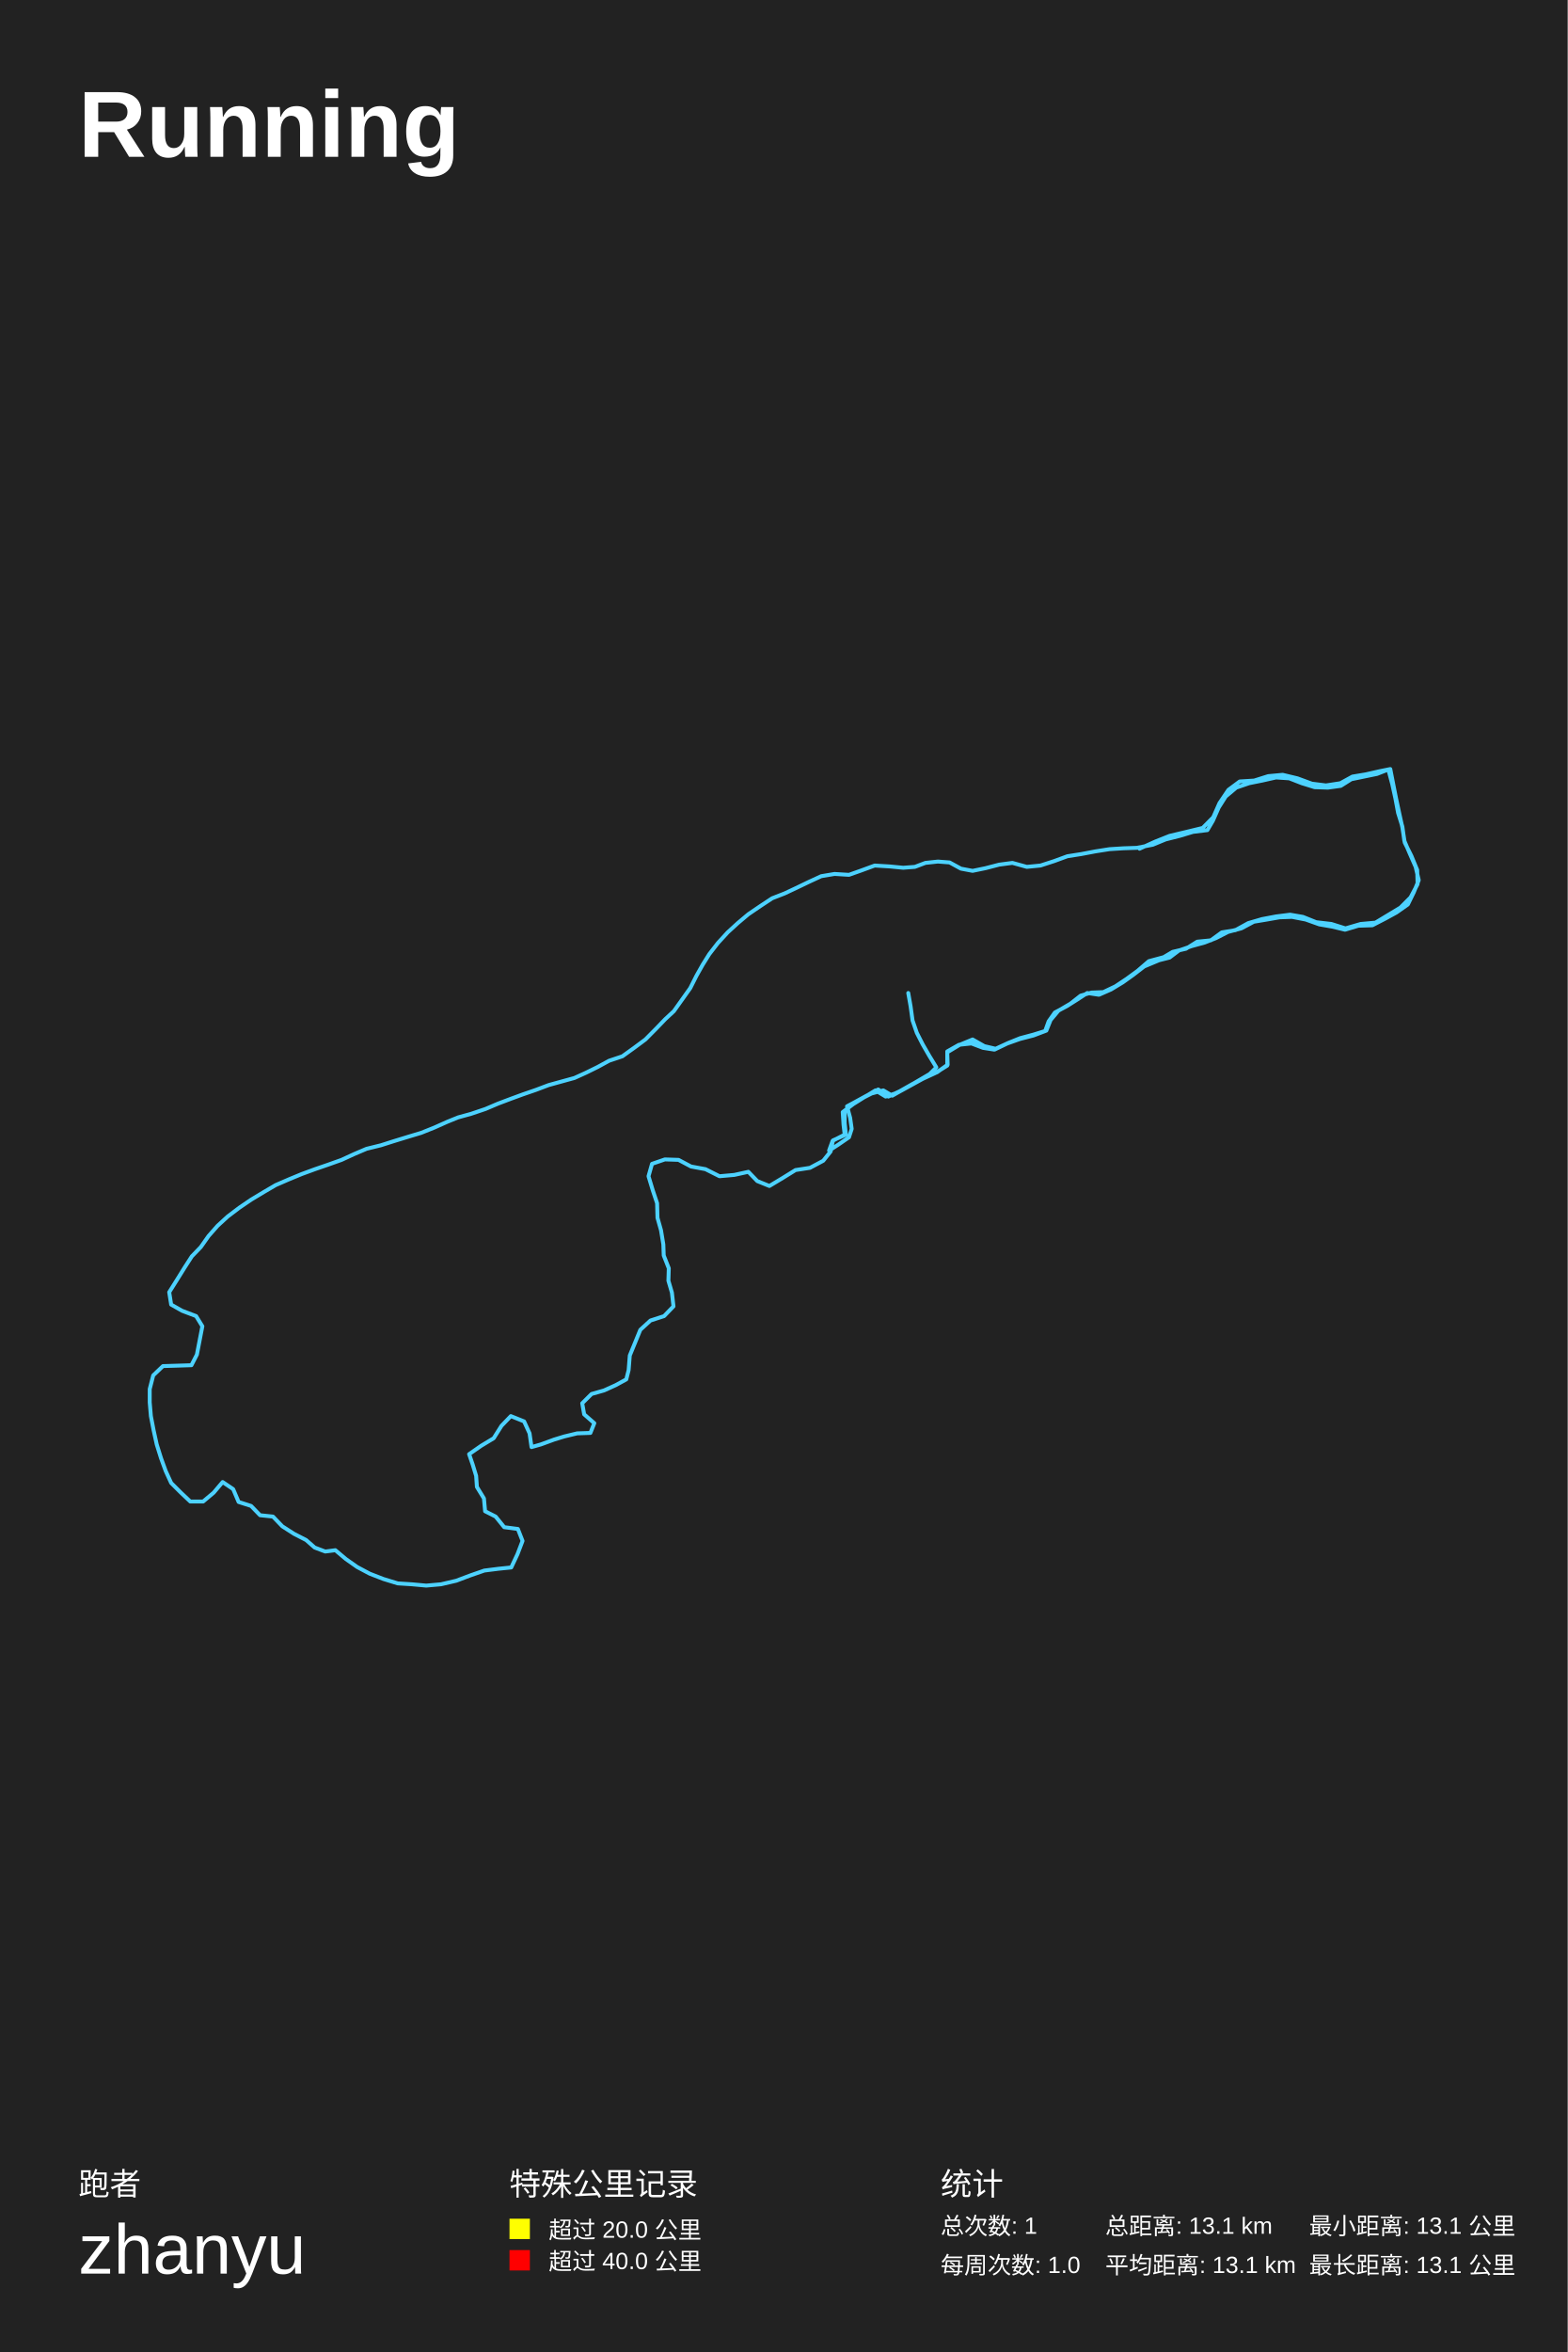
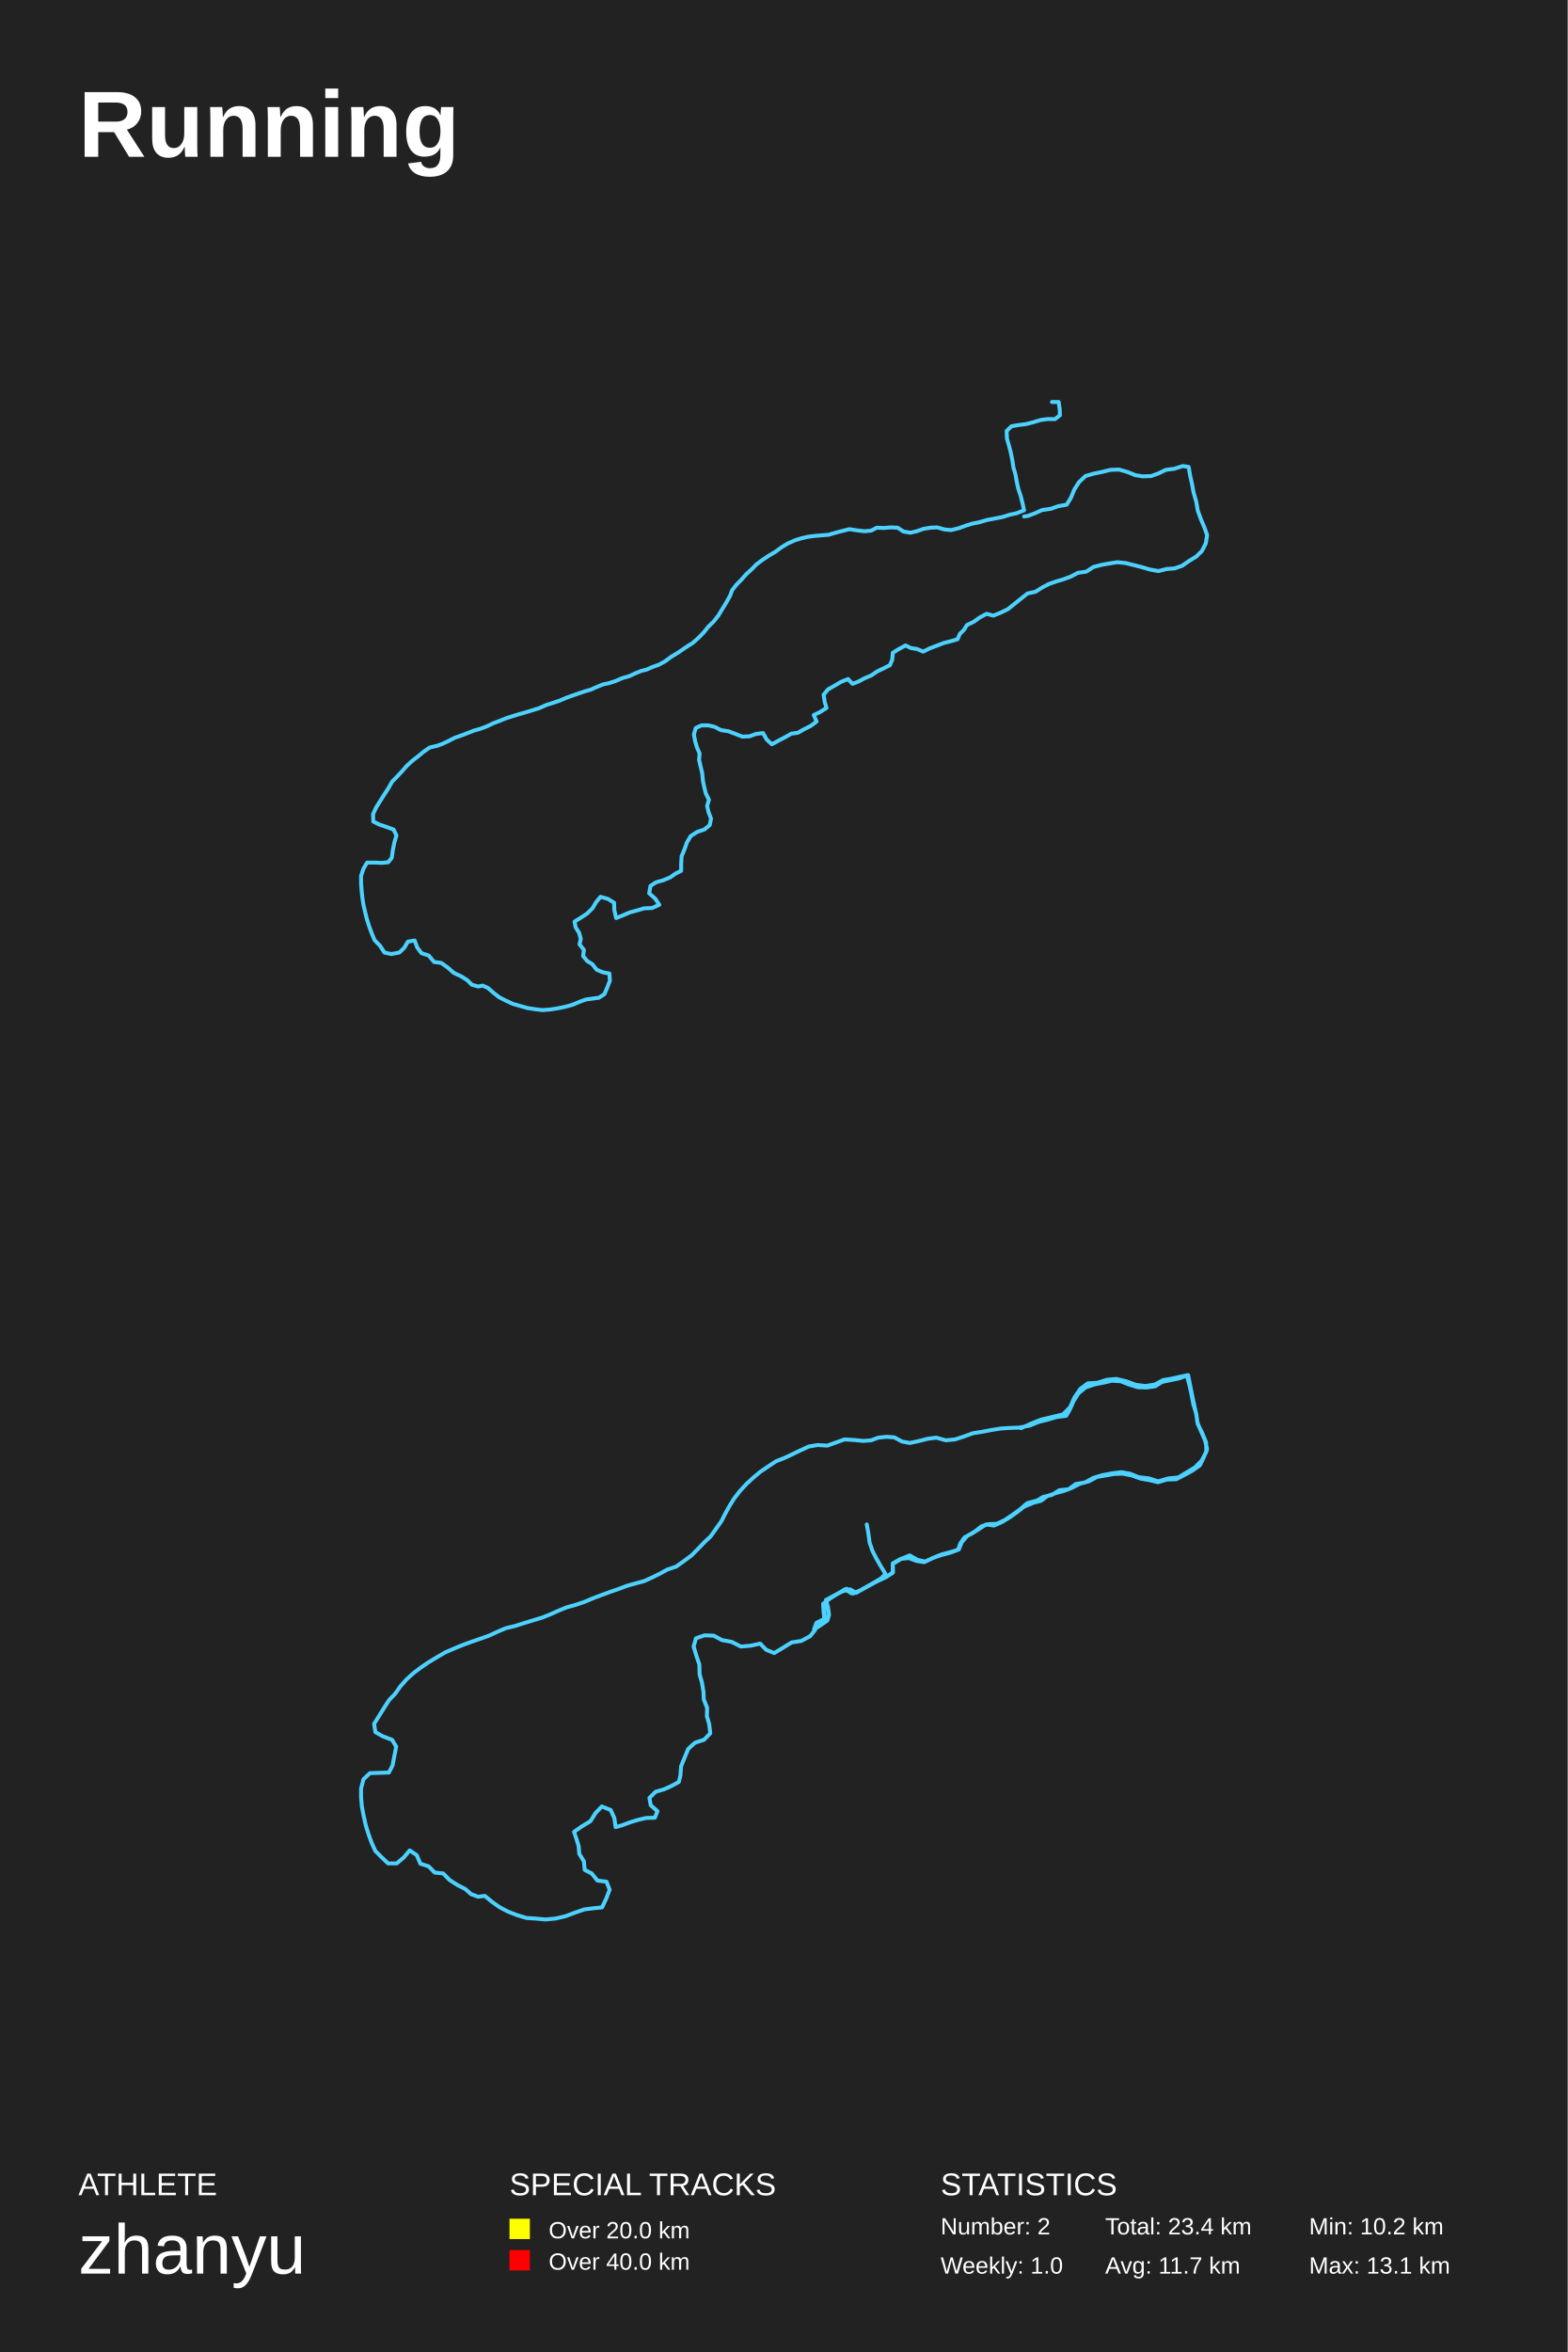
<svg xmlns="http://www.w3.org/2000/svg" baseProfile="full" height="300mm" version="1.1" viewBox="0,0,200,300" width="200mm">
  <defs />
  <rect fill="#222222" height="300" width="200" x="0" y="0" />
  <text fill="#FFFFFF" style="font-size:12px; font-family:Arial; font-weight:bold;" x="10" y="20">Running</text>
-   <text fill="#FFFFFF" style="font-size:4px; font-family:Arial" x="10" y="280">跑者</text>
+   <text fill="#FFFFFF" style="font-size:4px; font-family:Arial" x="10" y="280">ATHLETE</text>
  <text fill="#FFFFFF" style="font-size:9px; font-family:Arial" x="10" y="290">zhanyu</text>
-   <text fill="#FFFFFF" style="font-size:4px; font-family:Arial" x="65" y="280">特殊公里记录</text>
+   <text fill="#FFFFFF" style="font-size:4px; font-family:Arial" x="65" y="280">SPECIAL TRACKS</text>
  <rect fill="yellow" height="2.6" width="2.6" x="65" y="283" />
-   <text fill="#FFFFFF" style="font-size:3px; font-family:Arial" x="70" y="285.5">超过 20.0 公里</text>
+   <text fill="#FFFFFF" style="font-size:3px; font-family:Arial" x="70" y="285.5">Over 20.0 km</text>
  <rect fill="red" height="2.6" width="2.6" x="65" y="287" />
-   <text fill="#FFFFFF" style="font-size:3px; font-family:Arial" x="70" y="289.5">超过 40.0 公里</text>
-   <text fill="#FFFFFF" style="font-size:4px; font-family:Arial" x="120" y="280">统计</text>
-   <text fill="#FFFFFF" style="font-size:3px; font-family:Arial" x="120" y="285">总次数: 1</text>
-   <text fill="#FFFFFF" style="font-size:3px; font-family:Arial" x="120" y="290">每周次数: 1.0</text>
-   <text fill="#FFFFFF" style="font-size:3px; font-family:Arial" x="141" y="285">总距离: 13.1 km</text>
-   <text fill="#FFFFFF" style="font-size:3px; font-family:Arial" x="141" y="290">平均距离: 13.1 km</text>
-   <text fill="#FFFFFF" style="font-size:3px; font-family:Arial" x="167" y="285">最小距离: 13.1 公里</text>
-   <text fill="#FFFFFF" style="font-size:3px; font-family:Arial" x="167" y="290">最长距离: 13.1 公里</text>
-   <polyline fill="none" points="145.376,108.255 147.366,107.352 149.207,106.618 151.346,106.11 153.436,105.602 154.779,104.247 155.576,102.441 156.72,100.747 158.163,99.674 160.004,99.561 161.795,98.997 163.636,98.827 165.526,99.279 167.367,99.957 169.158,100.182 170.999,99.9 172.542,99.053 174.233,98.771 175.975,98.376 177.368,98.094 177.766,100.126 178.114,101.876 178.512,103.739 178.91,105.546 179.209,107.465 180.055,109.159 180.801,110.965 180.851,112.772 179.955,114.465 178.662,115.764 177.069,116.724 175.477,117.683 173.587,117.853 171.646,118.417 169.855,117.853 167.915,117.627 166.223,116.949 164.581,116.667 162.79,116.893 160.999,117.232 159.257,117.74 157.615,118.643 155.874,118.925 154.481,119.941 152.74,120.111 151.297,121.014 149.605,121.409 148.461,122.087 146.57,122.595 145.127,123.837 143.734,124.853 142.291,125.813 140.749,126.547 139.256,126.603 137.863,126.998 136.569,128.014 135.027,128.918 134.032,130.103 133.485,131.458 131.843,131.966 130.151,132.418 128.609,133.039 127.017,133.772 125.574,133.434 124.081,132.587 122.439,133.264 120.847,134.224 120.897,135.805 119.553,136.764 117.961,137.442 116.369,138.289 114.777,139.192 113.334,139.869 112.041,138.966 110.448,139.813 108.906,140.66 107.762,141.789 107.762,143.256 107.911,144.724 106.269,145.458 105.971,146.869 105.025,148.055 103.334,148.958 101.493,149.24 99.851,150.256 98.159,151.272 96.617,150.651 95.472,149.466 93.681,149.861 91.791,150.03 89.999,149.127 88.158,148.789 86.566,147.942 84.825,147.885 83.183,148.45 82.735,150.03 83.283,151.837 83.83,153.474 83.88,155.337 84.327,156.917 84.626,158.724 84.676,160.135 85.322,161.772 85.273,163.353 85.721,164.877 85.92,166.627 84.725,167.869 82.984,168.433 81.69,169.619 81.044,171.199 80.347,172.893 80.198,174.755 79.899,175.941 78.556,176.675 77.063,177.352 75.471,177.804 74.277,178.989 74.526,180.4 75.819,181.529 75.322,182.771 73.63,182.827 71.988,183.223 70.695,183.618 69.003,184.239 67.809,184.577 67.56,182.827 66.864,181.303 65.172,180.626 63.978,181.868 62.983,183.448 61.391,184.408 59.848,185.481 60.296,186.779 60.744,188.246 60.843,189.658 61.739,191.125 61.888,192.762 63.232,193.44 64.326,194.794 66.068,195.02 66.665,196.544 66.018,198.238 65.222,199.931 63.58,200.1 61.789,200.326 59.998,200.947 58.206,201.624 56.266,202.076 54.375,202.245 52.534,202.076 50.743,201.963 48.902,201.399 47.161,200.721 45.569,199.874 44.126,198.858 42.783,197.73 41.489,197.899 40.146,197.391 39.051,196.431 37.509,195.641 36.016,194.681 34.822,193.44 33.18,193.27 32.036,192.085 30.443,191.577 29.747,189.94 28.404,189.037 27.259,190.391 25.916,191.52 24.274,191.52 23.08,190.391 21.836,189.15 21.139,187.626 20.542,185.989 19.995,184.239 19.597,182.432 19.249,180.626 19.1,178.876 19.1,177.183 19.547,175.433 20.791,174.247 22.632,174.191 24.423,174.134 25.12,172.78 25.468,170.973 25.816,169.167 25.02,167.869 23.229,167.191 21.836,166.401 21.587,164.82 22.582,163.24 23.528,161.716 24.473,160.248 25.617,159.063 26.612,157.651 27.757,156.353 29.05,155.167 30.543,154.038 32.036,153.022 33.628,152.063 35.17,151.16 36.862,150.426 38.504,149.748 40.195,149.127 41.837,148.563 43.579,147.942 45.171,147.208 46.763,146.531 48.604,146.079 50.196,145.571 52.037,145.006 53.729,144.498 55.42,143.821 57.062,143.087 58.455,142.522 60.097,142.071 61.938,141.45 63.53,140.772 65.172,140.152 66.714,139.587 68.356,139.022 69.998,138.402 71.64,137.95 73.282,137.498 74.775,136.821 76.267,136.087 77.71,135.297 79.402,134.732 80.894,133.66 82.337,132.587 83.681,131.232 84.875,129.99 85.969,128.974 87.014,127.506 88.059,126.038 88.855,124.458 89.651,123.046 90.497,121.692 91.592,120.28 92.835,118.925 94.129,117.74 95.472,116.611 96.965,115.595 98.507,114.578 100.1,113.957 101.542,113.28 103.184,112.49 104.776,111.756 106.468,111.473 108.309,111.586 109.901,111.022 111.593,110.401 113.483,110.514 115.225,110.683 116.717,110.57 118.061,110.062 119.653,109.893 121.146,110.006 122.588,110.796 124.081,111.078 125.723,110.739 127.464,110.288 129.156,110.062 130.997,110.57 132.738,110.401 134.48,109.836 136.171,109.215 137.963,108.933 139.754,108.594 141.545,108.312 143.336,108.199 145.028,108.143 147.068,107.747 148.709,107.07 150.501,106.618 152.192,106.11 154.033,105.884 154.73,104.699 155.476,103.005 156.372,101.594 157.715,100.465 159.357,99.9 161.049,99.561 162.79,99.166 164.482,99.279 166.074,99.9 167.716,100.408 169.407,100.465 171.049,100.239 172.393,99.392 174.034,99.053 175.676,98.715 177.119,98.15 177.617,100.013 178.015,101.82 178.363,103.683 178.91,105.433 179.159,107.239 179.856,108.876 180.602,110.57 181.0,112.264 180.353,113.844 179.607,115.369 178.164,116.385 176.721,117.175 175.079,118.022 173.288,118.079 171.596,118.587 169.955,118.191 168.313,117.909 166.571,117.288 164.83,116.949 163.238,117.006 161.646,117.288 159.954,117.57 158.362,118.417 156.67,118.869 155.128,119.659 153.685,120.224 152.043,120.675 150.401,121.24 149.207,122.143 147.864,122.482 145.973,123.272 144.58,124.345 143.236,125.305 141.744,126.208 140.201,126.885 138.709,126.659 137.415,127.506 136.072,128.353 134.579,129.143 133.783,130.272 133.335,131.514 131.843,132.079 130.101,132.53 128.509,133.095 126.867,133.885 125.424,133.66 123.932,133.095 122.34,133.264 120.847,134.111 120.847,135.918 119.305,136.877 117.713,137.611 116.071,138.514 114.528,139.361 112.986,139.869 111.692,139.079 110.299,139.926 108.856,140.829 107.513,141.845 107.612,143.426 107.762,144.724 106.219,145.514 105.771,146.756 106.916,146.022 108.309,145.063 108.657,143.99 108.458,142.579 108.06,141.111 109.652,140.264 111.195,139.474 112.687,139.079 113.832,139.756 115.424,138.853 117.066,137.893 118.608,136.99 119.454,136.143 118.558,134.676 117.713,133.208 116.966,131.74 116.419,130.159 116.17,128.353 115.872,126.659" stroke="#4DD2FF" stroke-linecap="round" stroke-linejoin="round" stroke-width="0.5" />
+   <text fill="#FFFFFF" style="font-size:3px; font-family:Arial" x="70" y="289.5">Over 40.0 km</text>
+   <text fill="#FFFFFF" style="font-size:4px; font-family:Arial" x="120" y="280">STATISTICS</text>
+   <text fill="#FFFFFF" style="font-size:3px; font-family:Arial" x="120" y="285">Number: 2</text>
+   <text fill="#FFFFFF" style="font-size:3px; font-family:Arial" x="120" y="290">Weekly: 1.0</text>
+   <text fill="#FFFFFF" style="font-size:3px; font-family:Arial" x="141" y="285">Total: 23.4 km</text>
+   <text fill="#FFFFFF" style="font-size:3px; font-family:Arial" x="141" y="290">Avg: 11.7 km</text>
+   <text fill="#FFFFFF" style="font-size:3px; font-family:Arial" x="167" y="285">Min: 10.2 km</text>
+   <text fill="#FFFFFF" style="font-size:3px; font-family:Arial" x="167" y="290">Max: 13.1 km</text>
+   <polyline fill="none" points="130.649,65.878 131.146,65.802 132.042,65.464 132.971,65.05 134.065,64.899 135.027,64.56 136.088,64.372 136.619,63.507 137.05,62.453 137.647,61.512 138.477,60.721 139.505,60.42 140.6,60.194 141.661,59.931 142.756,59.893 143.817,60.194 144.845,60.608 145.774,60.759 146.869,60.721 147.797,60.383 148.726,59.931 149.854,59.78 150.882,59.442 151.645,59.555 151.844,60.721 152.076,61.738 152.275,62.829 152.607,63.958 152.806,65.125 153.204,66.216 153.635,67.233 154.0,68.249 153.834,69.303 153.337,70.281 152.607,70.996 151.678,71.561 150.816,72.163 149.854,72.502 148.826,72.577 147.797,72.84 146.736,72.652 145.708,72.351 144.679,72.088 143.618,71.824 142.557,71.711 141.561,71.862 140.533,72.05 139.505,72.313 138.576,72.916 137.515,73.066 136.586,73.555 135.657,73.894 134.762,74.158 133.8,74.496 132.937,74.948 132.108,75.475 131.08,75.701 130.184,76.416 129.388,77.056 128.592,77.695 127.663,78.147 126.735,78.523 125.872,78.297 125.01,78.749 124.214,79.314 123.351,79.728 122.986,80.33 122.456,80.857 122.157,81.534 121.262,81.798 120.366,82.023 119.504,82.362 118.608,82.701 117.779,83.115 116.983,82.776 116.22,82.663 115.523,82.324 114.628,82.814 113.898,83.265 113.832,84.131 113.533,84.846 112.704,85.26 111.908,85.636 111.145,86.163 110.316,86.502 109.486,86.953 108.757,87.217 108.193,86.615 107.33,86.953 106.501,87.443 105.639,87.932 105.075,88.609 105.208,89.513 105.44,90.303 104.611,90.83 103.814,91.206 104.179,92.034 103.416,92.599 102.587,93.013 101.791,93.464 100.962,93.577 100.166,94.029 99.303,94.48 98.474,94.932 97.811,94.33 97.346,93.502 96.451,93.615 95.622,93.916 94.693,93.953 93.83,93.615 92.935,93.276 91.973,93.126 91.177,92.712 90.381,92.523 89.485,92.523 88.756,92.862 88.523,93.69 88.689,94.556 88.921,95.346 89.253,96.099 89.187,96.927 89.386,97.792 89.585,98.62 89.684,99.636 89.85,100.426 90.049,101.217 90.447,102.007 90.215,102.797 90.381,103.55 90.713,104.416 90.547,105.243 89.85,105.808 88.955,106.109 88.125,106.636 87.628,107.464 87.329,108.329 86.964,109.195 86.898,110.136 86.898,111.076 86.201,111.415 85.505,111.904 84.609,112.281 83.681,112.544 82.984,112.996 82.818,113.937 83.581,114.614 84.112,115.404 83.183,115.818 82.188,115.856 81.292,116.119 80.33,116.383 79.369,116.797 78.606,117.098 78.373,116.082 78.34,115.141 77.544,114.652 76.615,114.388 76.052,115.065 75.587,115.856 74.891,116.533 74.095,117.06 73.299,117.549 73.431,118.264 73.896,119.017 74.095,119.769 73.929,120.447 74.493,121.162 74.393,121.952 74.924,122.592 75.554,122.968 76.118,123.683 76.914,124.022 77.743,124.172 77.81,125.075 77.478,125.941 77.113,126.806 76.416,127.258 75.62,127.371 74.758,127.484 73.929,127.785 73.033,128.161 72.071,128.425 71.143,128.613 70.181,128.763 69.219,128.838 68.257,128.726 67.295,128.575 66.366,128.312 65.437,128.048 64.542,127.634 63.713,127.22 62.983,126.656 62.253,126.016 61.59,125.715 60.993,125.828 60.197,125.602 59.633,125.038 58.87,124.549 57.908,124.097 57.079,123.382 56.283,122.818 55.387,122.705 54.69,121.877 53.762,121.576 53.231,120.861 52.899,119.958 52.037,120.108 51.572,120.898 50.942,121.5 49.914,121.689 49.052,121.5 48.455,120.597 47.791,119.92 47.459,119.13 47.095,118.151 46.796,117.21 46.597,116.383 46.365,115.404 46.232,114.501 46.133,113.598 46.066,112.657 46.066,111.716 46.365,110.813 46.829,110.023 47.891,110.023 48.687,110.06 49.516,109.985 49.98,109.421 50.113,108.442 50.312,107.464 50.577,106.561 50.213,105.808 49.284,105.469 48.388,105.168 47.625,104.792 47.592,103.851 47.99,102.985 48.488,102.195 48.985,101.405 49.549,100.539 50.014,99.711 50.644,99.072 51.274,98.394 51.904,97.679 52.601,97.039 53.33,96.475 54.06,95.873 54.823,95.346 55.785,95.12 56.415,94.894 57.211,94.518 58.007,94.104 58.77,93.841 59.566,93.539 60.429,93.201 61.225,92.975 62.054,92.674 62.916,92.26 63.713,91.959 64.542,91.62 65.371,91.357 66.233,91.093 67.029,90.867 67.892,90.604 68.754,90.341 69.683,89.927 70.512,89.663 71.408,89.362 72.204,89.023 73.033,88.722 73.896,88.421 74.692,88.158 75.355,87.97 76.118,87.631 76.947,87.292 77.677,87.142 78.506,86.878 79.369,86.502 80.297,86.238 81.093,85.862 81.856,85.561 82.486,85.41 83.249,85.072 84.012,84.808 84.842,84.357 85.604,83.792 86.533,83.228 87.462,82.588 88.357,82.023 89.12,81.346 89.817,80.631 90.348,79.953 91.044,79.276 91.641,78.523 92.139,77.695 92.67,76.83 93.134,76.002 93.399,75.287 93.963,74.572 94.593,73.932 95.19,73.254 95.854,72.652 96.517,71.975 97.28,71.41 98.076,70.883 98.905,70.394 99.668,69.829 100.464,69.34 101.393,68.926 102.222,68.663 103.018,68.475 103.881,68.362 104.776,68.286 105.705,68.211 106.601,67.948 107.463,67.722 108.359,67.496 109.321,67.647 110.283,67.759 111.145,67.684 111.842,67.308 112.77,67.345 113.633,67.27 114.528,67.308 115.258,67.797 116.154,67.948 116.95,67.759 117.812,67.458 118.708,67.308 119.57,67.27 120.499,67.534 121.328,67.609 122.29,67.383 123.219,67.044 124.081,66.781 125.01,66.593 125.905,66.329 126.9,66.141 127.862,65.953 128.824,65.652 129.687,65.464 130.649,65.087 130.45,64.184 130.217,63.243 129.919,62.377 129.72,61.474 129.554,60.533 129.289,59.63 129.156,58.727 128.957,57.748 128.725,56.845 128.459,55.941 128.426,54.963 129.057,54.361 129.985,54.21 130.881,54.097 131.776,53.871 132.771,53.57 133.601,53.457 134.596,53.457 135.226,52.968 135.193,52.178 135.06,51.274 134.198,51.274" stroke="#4DD2FF" stroke-linecap="round" stroke-linejoin="round" stroke-width="0.5" />
+   <polyline fill="none" points="130.251,182.17 131.577,181.568 132.805,181.079 134.231,180.74 135.624,180.401 136.52,179.498 137.05,178.294 137.813,177.165 138.775,176.45 140.002,176.374 141.197,175.998 142.424,175.885 143.684,176.186 144.912,176.638 146.106,176.788 147.333,176.6 148.361,176.036 149.489,175.847 150.65,175.584 151.579,175.396 151.844,176.751 152.076,177.917 152.342,179.159 152.607,180.364 152.806,181.643 153.37,182.772 153.867,183.977 153.9,185.181 153.303,186.31 152.441,187.176 151.38,187.816 150.318,188.456 149.058,188.568 147.764,188.945 146.57,188.568 145.276,188.418 144.149,187.966 143.054,187.778 141.86,187.929 140.666,188.154 139.505,188.493 138.41,189.095 137.249,189.284 136.321,189.961 135.16,190.074 134.198,190.676 133.07,190.94 132.307,191.391 131.047,191.73 130.085,192.558 129.156,193.235 128.194,193.875 127.166,194.364 126.171,194.402 125.242,194.665 124.38,195.343 123.351,195.945 122.688,196.735 122.323,197.639 121.229,197.977 120.101,198.278 119.072,198.692 118.011,199.182 117.049,198.956 116.054,198.391 114.959,198.843 113.898,199.483 113.931,200.536 113.036,201.176 111.974,201.628 110.913,202.192 109.851,202.795 108.889,203.246 108.027,202.644 106.966,203.209 105.937,203.773 105.174,204.526 105.174,205.504 105.274,206.483 104.179,206.972 103.98,207.913 103.35,208.703 102.222,209.305 100.995,209.493 99.9,210.171 98.773,210.848 97.744,210.434 96.982,209.644 95.787,209.907 94.527,210.02 93.333,209.418 92.106,209.192 91.044,208.628 89.883,208.59 88.789,208.967 88.49,210.02 88.855,211.225 89.22,212.316 89.253,213.558 89.552,214.612 89.751,215.816 89.784,216.757 90.215,217.848 90.182,218.902 90.48,219.918 90.613,221.085 89.817,221.912 88.656,222.289 87.794,223.079 87.362,224.133 86.898,225.262 86.799,226.504 86.6,227.294 85.704,227.783 84.709,228.235 83.647,228.536 82.851,229.326 83.017,230.267 83.88,231.019 83.548,231.847 82.42,231.885 81.326,232.148 80.463,232.412 79.335,232.826 78.539,233.052 78.373,231.885 77.909,230.869 76.781,230.417 75.985,231.245 75.322,232.299 74.26,232.939 73.232,233.654 73.531,234.519 73.829,235.498 73.896,236.438 74.493,237.417 74.592,238.508 75.488,238.96 76.217,239.863 77.378,240.013 77.776,241.029 77.345,242.158 76.814,243.287 75.72,243.4 74.526,243.551 73.332,243.965 72.138,244.416 70.844,244.717 69.584,244.83 68.356,244.717 67.162,244.642 65.935,244.266 64.774,243.814 63.713,243.25 62.751,242.572 61.855,241.82 60.993,241.933 60.097,241.594 59.367,240.954 58.339,240.427 57.344,239.788 56.548,238.96 55.453,238.847 54.69,238.057 53.629,237.718 53.165,236.627 52.269,236.024 51.506,236.928 50.611,237.68 49.516,237.68 48.72,236.928 47.891,236.1 47.426,235.084 47.028,233.992 46.663,232.826 46.398,231.622 46.166,230.417 46.066,229.251 46.066,228.122 46.365,226.955 47.194,226.165 48.421,226.127 49.615,226.09 50.08,225.186 50.312,223.982 50.544,222.778 50.014,221.912 48.819,221.461 47.891,220.934 47.725,219.88 48.388,218.827 49.018,217.81 49.649,216.832 50.412,216.042 51.075,215.101 51.838,214.235 52.7,213.445 53.695,212.692 54.69,212.015 55.752,211.375 56.78,210.773 57.908,210.284 59.002,209.832 60.13,209.418 61.225,209.042 62.386,208.628 63.447,208.139 64.509,207.687 65.736,207.386 66.797,207.047 68.025,206.671 69.152,206.332 70.28,205.881 71.375,205.391 72.303,205.015 73.398,204.714 74.625,204.3 75.687,203.848 76.781,203.434 77.81,203.058 78.904,202.682 79.999,202.268 81.093,201.967 82.188,201.666 83.183,201.214 84.178,200.725 85.14,200.198 86.268,199.821 87.263,199.106 88.225,198.391 89.12,197.488 89.916,196.66 90.646,195.983 91.343,195.004 92.039,194.026 92.57,192.972 93.101,192.031 93.665,191.128 94.394,190.187 95.224,189.284 96.086,188.493 96.982,187.74 97.977,187.063 99.005,186.386 100.066,185.972 101.028,185.52 102.123,184.993 103.184,184.504 104.312,184.316 105.539,184.391 106.601,184.014 107.729,183.6 108.989,183.676 110.15,183.789 111.145,183.713 112.041,183.375 113.102,183.262 114.097,183.337 115.059,183.864 116.054,184.052 117.149,183.826 118.31,183.525 119.437,183.375 120.665,183.713 121.826,183.6 122.986,183.224 124.114,182.81 125.308,182.622 126.502,182.396 127.697,182.208 128.891,182.133 130.018,182.095 131.378,181.832 132.473,181.38 133.667,181.079 134.795,180.74 136.022,180.59 136.486,179.799 136.984,178.67 137.581,177.729 138.477,176.976 139.571,176.6 140.699,176.374 141.86,176.111 142.988,176.186 144.049,176.6 145.144,176.939 146.271,176.976 147.366,176.826 148.262,176.261 149.356,176.036 150.451,175.81 151.413,175.433 151.744,176.675 152.01,177.88 152.242,179.122 152.607,180.288 152.773,181.493 153.237,182.584 153.735,183.713 154.0,184.842 153.569,185.896 153.071,186.912 152.109,187.59 151.147,188.117 150.053,188.681 148.859,188.719 147.731,189.058 146.636,188.794 145.542,188.606 144.381,188.192 143.22,187.966 142.158,188.004 141.097,188.192 139.969,188.38 138.908,188.945 137.78,189.246 136.752,189.773 135.79,190.149 134.695,190.45 133.601,190.827 132.805,191.429 131.909,191.655 130.649,192.181 129.72,192.897 128.824,193.536 127.829,194.139 126.801,194.59 125.806,194.44 124.943,195.004 124.048,195.569 123.053,196.096 122.522,196.848 122.224,197.676 121.229,198.053 120.068,198.354 119.006,198.73 117.912,199.257 116.95,199.106 115.955,198.73 114.893,198.843 113.898,199.407 113.898,200.612 112.87,201.252 111.808,201.741 110.714,202.343 109.686,202.907 108.657,203.246 107.795,202.719 106.866,203.284 105.904,203.886 105.009,204.563 105.075,205.617 105.174,206.483 104.146,207.01 103.848,207.838 104.611,207.348 105.539,206.709 105.771,205.993 105.639,205.053 105.373,204.074 106.435,203.51 107.463,202.983 108.458,202.719 109.221,203.171 110.283,202.569 111.377,201.929 112.405,201.327 112.969,200.762 112.372,199.784 111.808,198.805 111.311,197.827 110.946,196.773 110.78,195.569 110.581,194.44" stroke="#4DD2FF" stroke-linecap="round" stroke-linejoin="round" stroke-width="0.5" />
</svg>
